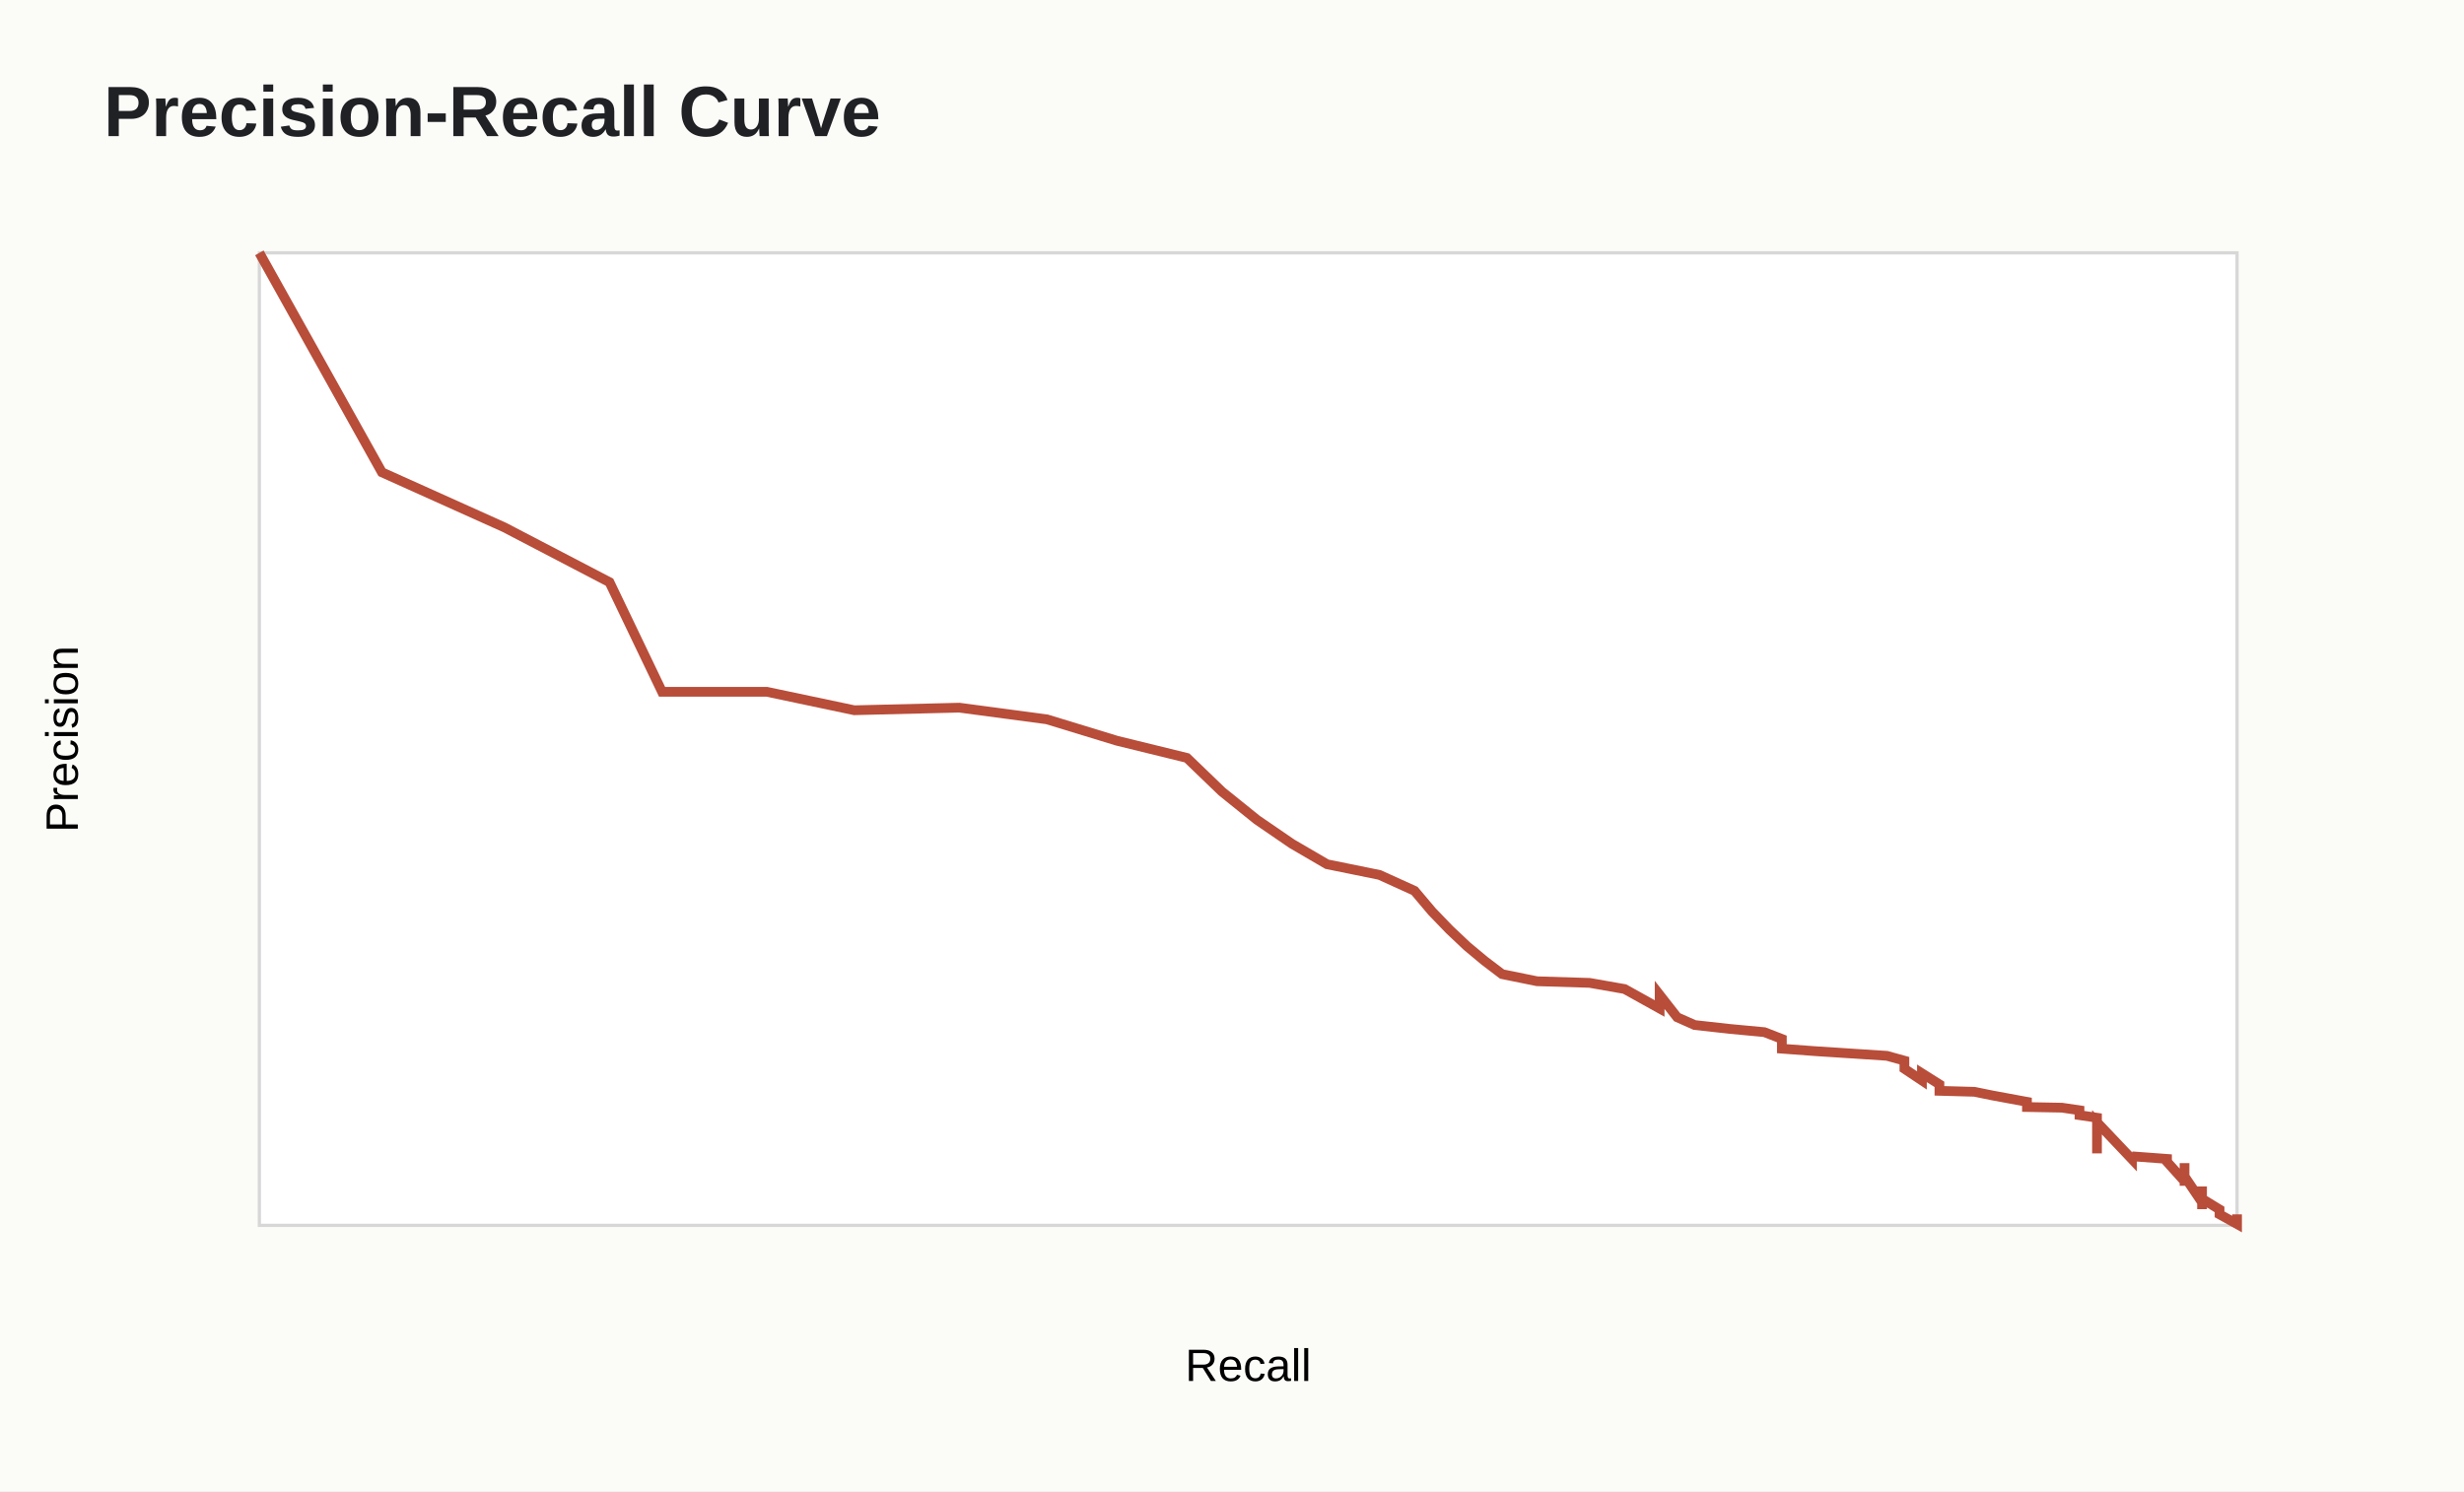
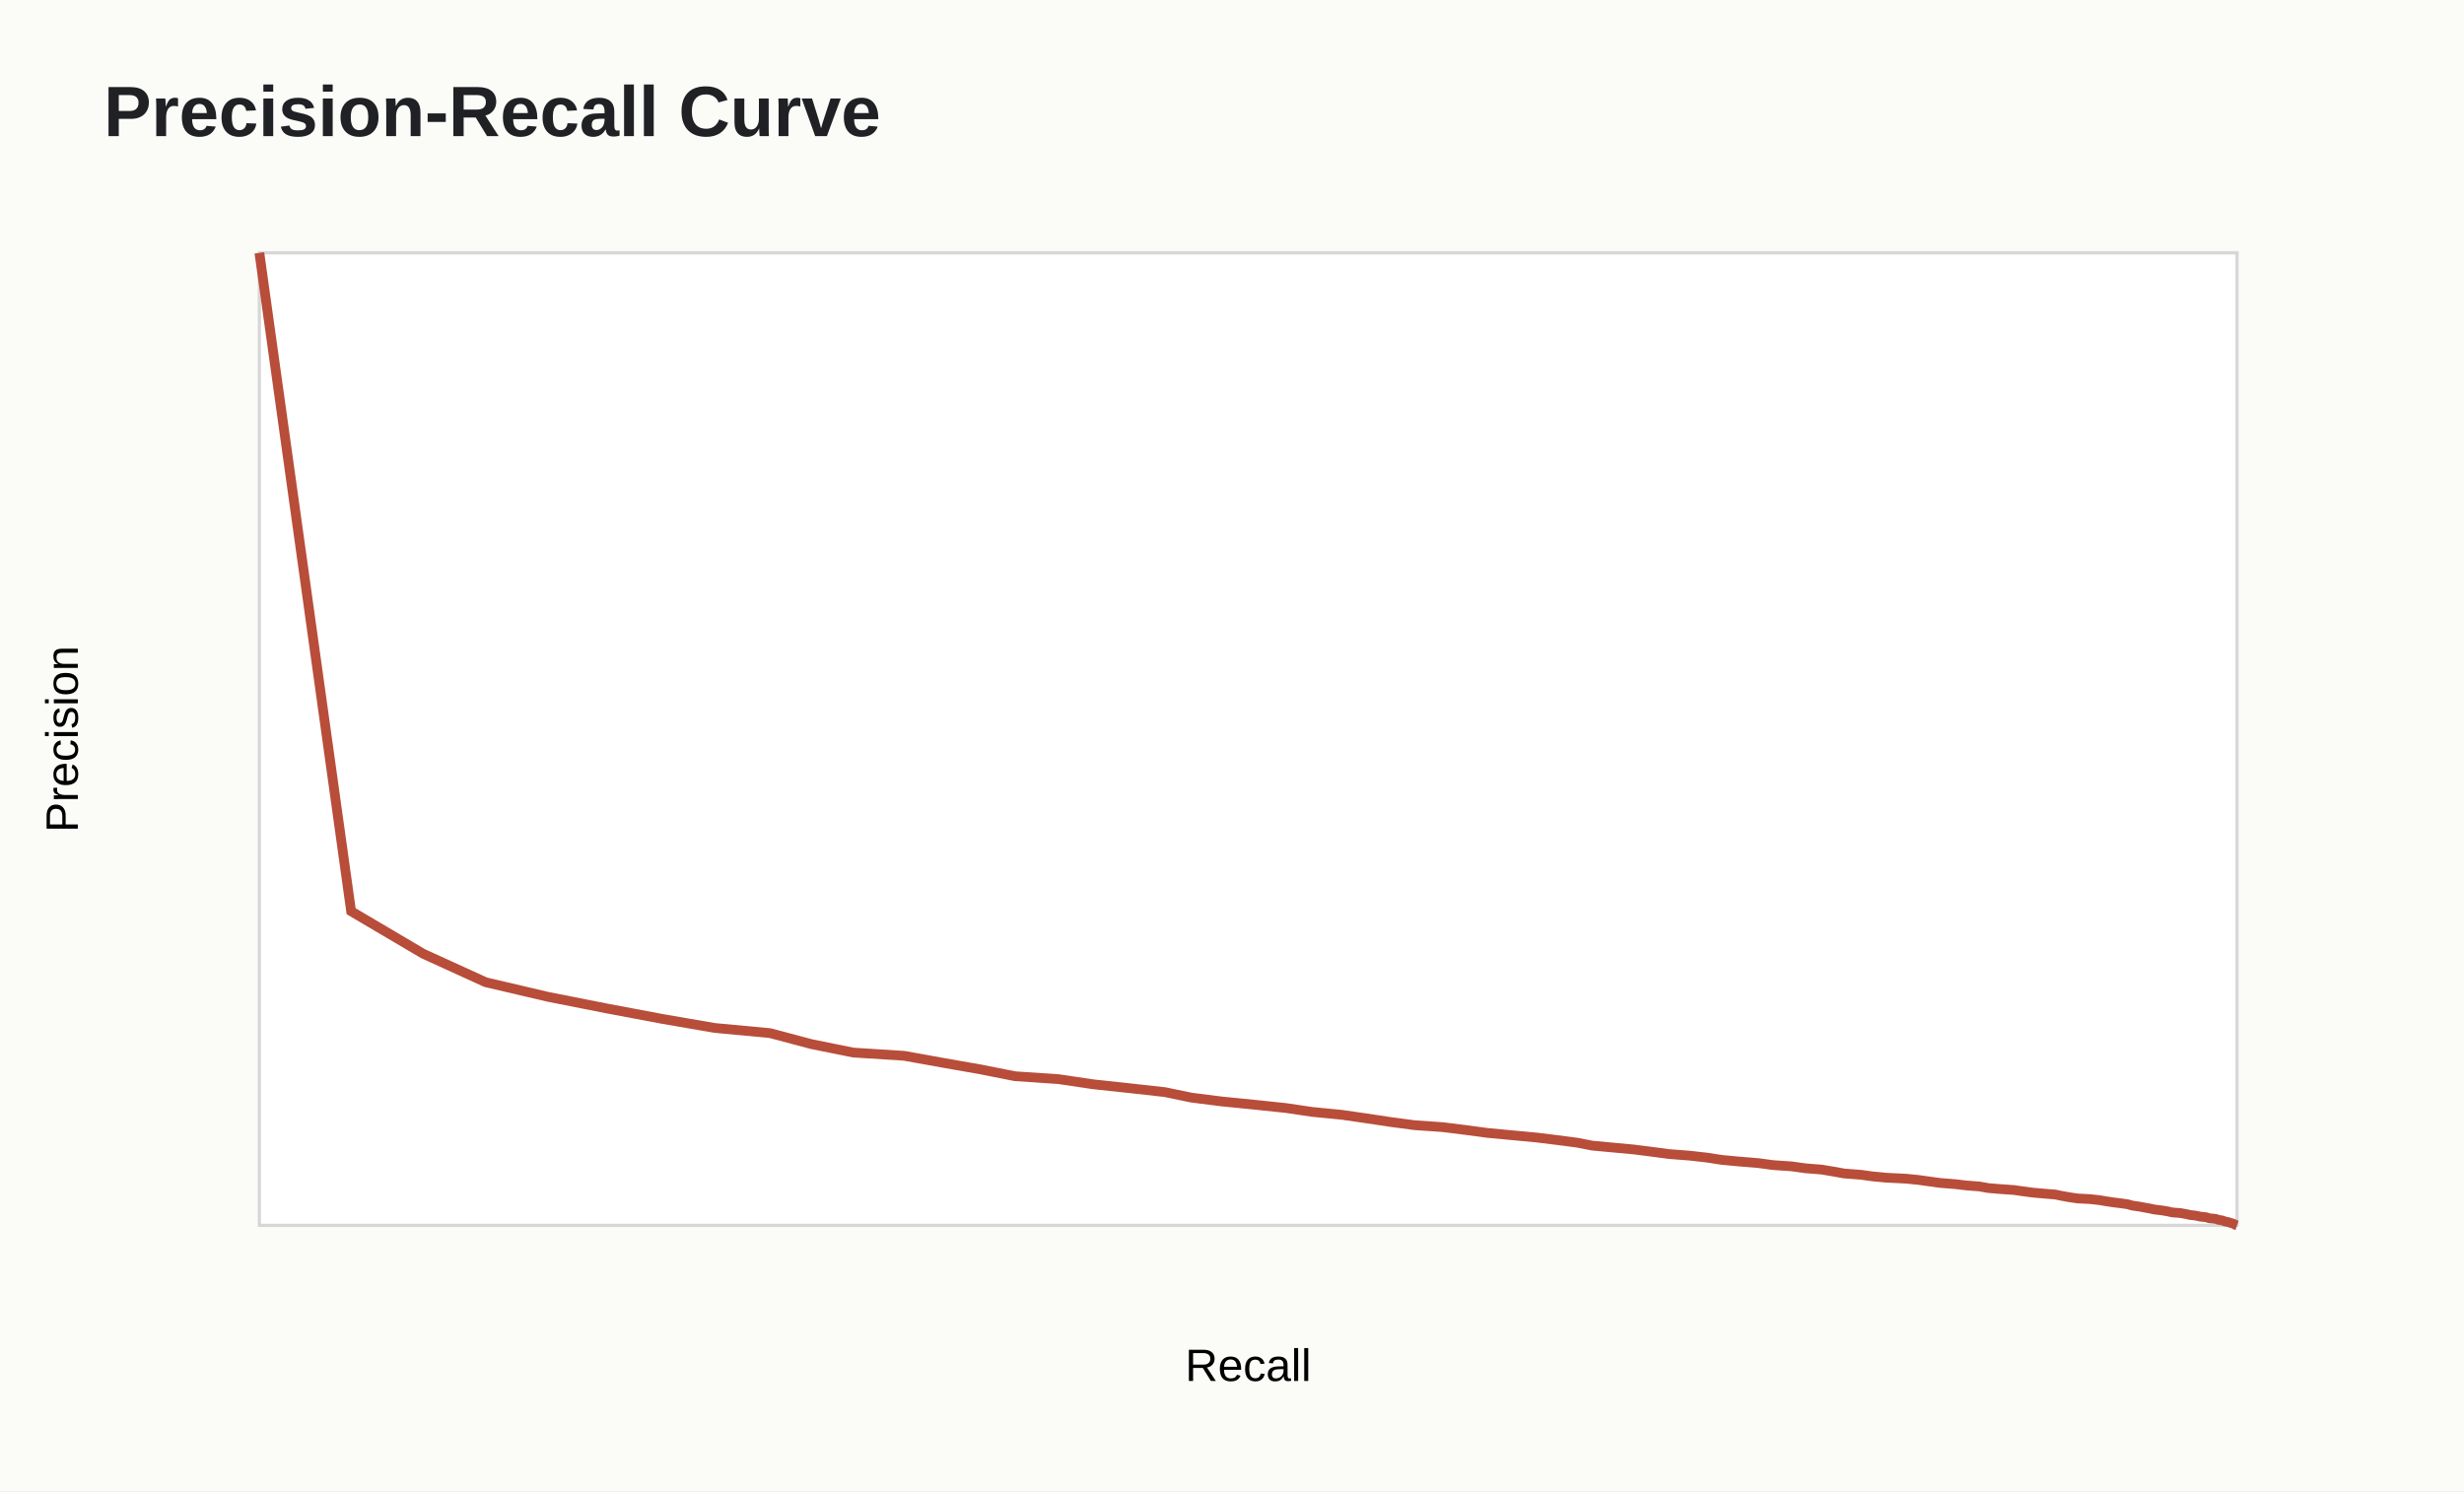
<svg xmlns="http://www.w3.org/2000/svg" width="760" height="460" viewBox="0 0 760 460">
  <rect width="100%" height="100%" fill="#fbfbf8" />
  <text x="32" y="42" font-family="Arial" font-size="22" font-weight="700" fill="#202124">Precision-Recall Curve</text>
  <rect x="80" y="78" width="610" height="300" fill="#fff" stroke="#d7d7d7" />
-   <polyline points="80.0,78.0 117.8,145.7 155.6,162.7 188.0,179.6 204.2,213.4 236.5,213.4 263.5,219.1 295.9,218.3 322.9,221.9 344.5,228.5 366.1,233.8 376.9,244.2 387.7,252.9 398.5,260.3 409.3,266.6 425.5,269.9 436.3,274.8 441.7,281.2 447.1,286.8 452.5,291.9 457.9,296.4 463.3,300.5 474.1,302.7 490.3,303.2 501.1,305.1 511.9,311.1 511.9,306.9 517.3,313.8 522.7,316.2 533.5,317.4 544.2,318.4 549.6,320.5 549.6,323.5 560.4,324.3 571.2,325.0 582.0,325.7 587.4,327.2 587.4,329.7 592.8,333.3 592.8,331.1 598.2,334.5 598.2,336.5 609.0,336.8 614.4,337.9 619.8,338.9 625.2,339.9 625.2,341.5 636.0,341.7 641.4,342.5 641.4,344.0 646.8,344.8 646.8,347.6 646.8,348.9 646.8,350.1 646.8,351.3 646.8,352.5 646.8,353.6 646.8,354.7 646.8,355.8 646.8,346.2 657.6,357.6 657.6,355.7 657.6,356.7 668.4,357.5 668.4,358.4 673.8,364.4 673.8,365.8 673.8,365.1 673.8,363.7 673.8,359.7 673.8,362.1 673.8,361.3 673.8,360.5 673.8,358.8 673.8,362.9 679.2,370.9 679.2,373.0 679.2,372.5 679.2,372.0 679.2,371.5 679.2,370.4 679.2,366.7 679.2,369.2 679.2,368.6 679.2,368.0 679.2,367.3 679.2,366.0 679.2,369.8 684.6,373.1 684.6,373.6 684.6,374.1 684.6,374.6 690.0,377.6 690.0,377.2 690.0,376.8 690.0,374.6 690.0,376.0 690.0,375.5 690.0,375.1 690.0,376.4 690.0,378.0" fill="none" stroke="#b84d3a" stroke-width="3" />
+   <polyline points="80.0,78.0 108.3,281.1 130.5,294.2 149.8,303.0 169.0,307.5 187.2,311.1 204.2,314.3 220.4,317.1 237.5,318.7 250.3,322.1 263.2,324.7 278.9,325.7 291.1,327.9 302.5,329.9 313.1,332.0 326.5,332.9 337.3,334.5 348.5,335.7 359.3,336.9 367.5,338.6 377.0,339.8 387.1,340.8 396.6,341.8 404.7,343.0 413.9,343.9 421.5,345.0 428.8,346.1 436.3,347.1 445.0,347.7 452.2,348.6 458.9,349.5 466.4,350.2 473.9,350.9 480.4,351.7 486.5,352.5 491.1,353.4 497.5,354.0 504.0,354.6 509.5,355.3 514.8,356.0 521.2,356.5 526.5,357.1 531.0,357.8 536.3,358.3 542.4,358.8 546.8,359.4 552.6,359.8 556.9,360.4 561.9,360.8 565.5,361.4 568.8,362.0 574.0,362.4 577.6,362.9 581.8,363.3 587.9,363.6 591.8,364.0 595.4,364.5 598.3,364.9 603.2,365.3 606.6,365.7 610.5,366.0 613.3,366.5 616.9,366.8 621.2,367.1 624.0,367.5 627.0,367.9 630.4,368.2 634.0,368.5 635.9,368.9 638.1,369.3 640.8,369.7 644.6,369.9 647.4,370.2 649.8,370.6 651.8,370.9 654.2,371.2 656.3,371.5 657.7,371.9 659.8,372.2 661.4,372.5 663.1,372.8 664.4,373.1 666.9,373.4 668.7,373.7 669.9,374.0 672.5,374.2 674.2,374.5 675.5,374.8 677.3,375.0 678.6,375.3 680.5,375.5 681.4,375.8 683.4,376.0 684.3,376.3 685.5,376.5 686.3,376.8 687.3,377.0 688.2,377.3 688.9,377.5 689.4,377.8 690.0,378.0" fill="none" stroke="#b84d3a" stroke-width="3" />
  <text x="385.0" y="426" font-family="Arial" font-size="14" text-anchor="middle">Recall</text>
  <text x="24" y="228.0" font-family="Arial" font-size="14" transform="rotate(-90 24 228.0)" text-anchor="middle">Precision</text>
</svg>
